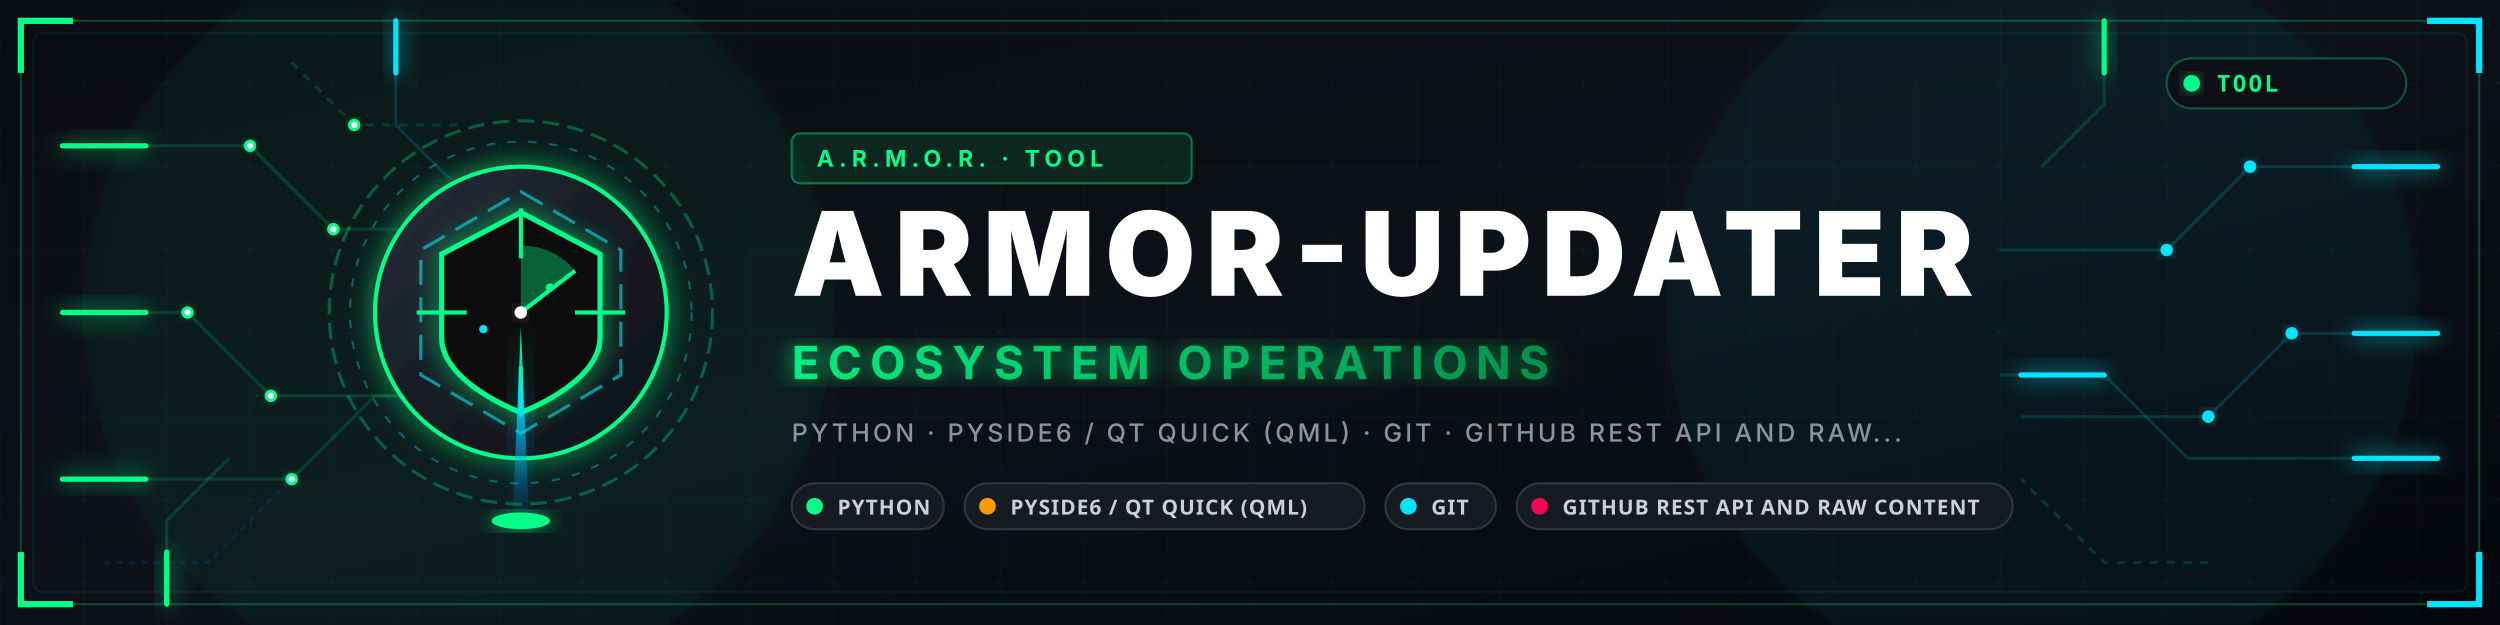
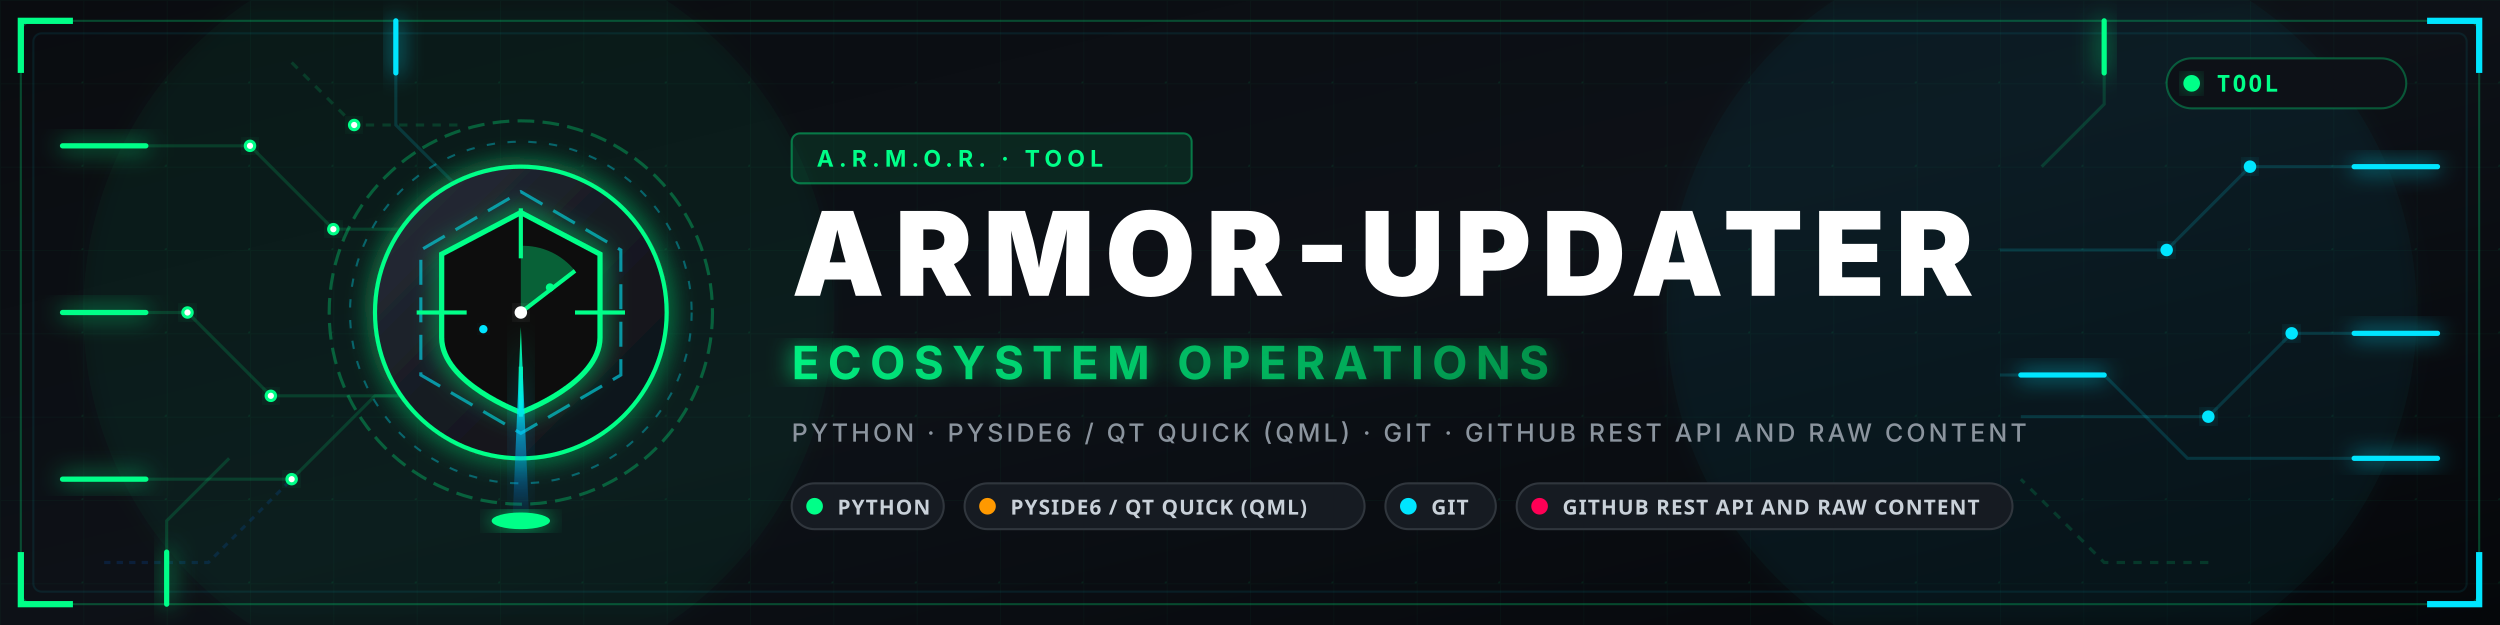
<svg xmlns="http://www.w3.org/2000/svg" viewBox="0 0 1200 300" width="100%" height="100%">
  <defs>
    <linearGradient id="bgGlow" x1="0%" y1="0%" x2="100%" y2="100%">
      <stop offset="0%" stop-color="#0A0C10" />
      <stop offset="50%" stop-color="#0D1117" />
      <stop offset="100%" stop-color="#05070A" />
    </linearGradient>
    <linearGradient id="cyanGlow" x1="0%" y1="0%" x2="100%" y2="0%">
      <stop offset="0%" stop-color="#00E5FF" stop-opacity="0.8" />
      <stop offset="100%" stop-color="#0088FF" stop-opacity="0.9" />
    </linearGradient>
    <linearGradient id="greenGlow" x1="0%" y1="0%" x2="100%" y2="0%">
      <stop offset="0%" stop-color="#00FF88" stop-opacity="0.9" />
      <stop offset="100%" stop-color="#00AA55" stop-opacity="0.8" />
    </linearGradient>
    <linearGradient id="laserBeam" x1="0%" y1="0%" x2="0%" y2="100%">
      <stop offset="0%" stop-color="#00FF88" stop-opacity="1" />
      <stop offset="40%" stop-color="#00E5FF" stop-opacity="0.8" />
      <stop offset="100%" stop-color="#0077FF" stop-opacity="0" />
    </linearGradient>
    <linearGradient id="metalGradient" x1="0%" y1="0%" x2="100%" y2="100%">
      <stop offset="0%" stop-color="#2A303C" />
      <stop offset="50%" stop-color="#161B22" />
      <stop offset="100%" stop-color="#0D1117" />
    </linearGradient>
    <filter id="glowCyan" x="-20%" y="-20%" width="140%" height="140%">
      <feGaussianBlur stdDeviation="5" result="blur" />
      <feMerge>
        <feMergeNode in="blur" />
        <feMergeNode in="SourceGraphic" />
      </feMerge>
    </filter>
    <filter id="glowGreen" x="-20%" y="-20%" width="140%" height="140%">
      <feGaussianBlur stdDeviation="6" result="blur" />
      <feMerge>
        <feMergeNode in="blur" />
        <feMergeNode in="SourceGraphic" />
      </feMerge>
    </filter>
    <filter id="glowBeam" x="-30%" y="-30%" width="160%" height="160%">
      <feGaussianBlur stdDeviation="8" result="blur" />
      <feMerge>
        <feMergeNode in="blur" />
        <feMergeNode in="SourceGraphic" />
      </feMerge>
    </filter>
    <pattern id="cyberGrid" width="40" height="40" patternUnits="userSpaceOnUse">
      <path d="M 40 0 L 0 0 0 40" fill="none" stroke="#00FF88" stroke-opacity="0.03" stroke-width="1" />
      <circle cx="40" cy="40" r="1" fill="#00FF88" fill-opacity="0.08" />
    </pattern>
    <g id="pcbNode">
      <circle cx="0" cy="0" r="3" fill="#00FF88" filter="url(#glowGreen)" />
      <circle cx="0" cy="0" r="1.5" fill="#FFFFFF" />
    </g>
  </defs>
  <rect width="1200" height="300" fill="url(#bgGlow)" />
  <rect width="1200" height="300" fill="url(#cyberGrid)" />
  <circle cx="220" cy="150" r="180" fill="#00FF88" fill-opacity="0.03" filter="url(#glowGreen)">
    <animate attributeName="fill-opacity" values="0.02;0.05;0.02" dur="6s" repeatCount="indefinite" />
  </circle>
  <circle cx="980" cy="150" r="180" fill="#00E5FF" fill-opacity="0.03" filter="url(#glowCyan)">
    <animate attributeName="fill-opacity" values="0.02;0.05;0.02" dur="6s" repeatCount="indefinite" />
  </circle>
  <rect x="10" y="10" width="1180" height="280" fill="none" stroke="#00FF88" stroke-opacity="0.25" stroke-width="1" rx="6" />
  <rect x="16" y="16" width="1168" height="268" fill="none" stroke="#00E5FF" stroke-opacity="0.08" stroke-width="1" rx="4" />
  <path d="M 10 35 L 10 10 L 35 10" fill="none" stroke="#00FF88" stroke-width="3">
    <animate attributeName="stroke-opacity" values="0.6;1;0.6" dur="3s" repeatCount="indefinite" />
  </path>
  <path d="M 1190 35 L 1190 10 L 1165 10" fill="none" stroke="#00E5FF" stroke-width="3">
    <animate attributeName="stroke-opacity" values="0.6;1;0.6" dur="3s" repeatCount="indefinite" />
  </path>
  <path d="M 10 265 L 10 290 L 35 290" fill="none" stroke="#00FF88" stroke-width="3">
    <animate attributeName="stroke-opacity" values="0.6;1;0.6" dur="3s" repeatCount="indefinite" />
  </path>
  <path d="M 1190 265 L 1190 290 L 1165 290" fill="none" stroke="#00E5FF" stroke-width="3">
    <animate attributeName="stroke-opacity" values="0.6;1;0.6" dur="3s" repeatCount="indefinite" />
  </path>
  <g stroke="#00FF88" stroke-opacity="0.15" stroke-width="1.5" fill="none">
    <path d="M 30 70 L 120 70 L 160 110 L 240 110" />
    <path d="M 30 150 L 90 150 L 130 190 L 220 190" />
    <path d="M 30 230 L 140 230 L 180 190 L 210 190" />
    <path d="M 80 290 L 80 250 L 110 220" />
    <path d="M 190 10 L 190 60 L 220 90" stroke="#00E5FF" stroke-opacity="0.15" />
    <path d="M 140 30 L 170 60 L 220 60" stroke-dasharray="4,4" />
    <path d="M 50 270 L 100 270 L 140 230" stroke="#0077FF" stroke-opacity="0.15" stroke-dasharray="3,3" />
  </g>
  <g fill="none" stroke-linecap="round" stroke-linejoin="round">
    <path d="M 30 70 L 120 70 L 160 110 L 240 110" stroke="#00FF88" stroke-width="2.5" stroke-dasharray="40, 240" filter="url(#glowGreen)">
      <animate attributeName="stroke-dashoffset" values="280;0" dur="3s" repeatCount="indefinite" />
    </path>
    <path d="M 30 150 L 90 150 L 130 190 L 220 190" stroke="#00FF88" stroke-width="2.5" stroke-dasharray="40, 220" filter="url(#glowGreen)">
      <animate attributeName="stroke-dashoffset" values="260;0" dur="3.5s" repeatCount="indefinite" />
    </path>
    <path d="M 30 230 L 140 230 L 180 190 L 210 190" stroke="#00FF88" stroke-width="2.5" stroke-dasharray="40, 230" filter="url(#glowGreen)">
      <animate attributeName="stroke-dashoffset" values="270;0" dur="3.2s" repeatCount="indefinite" />
    </path>
    <path d="M 80 290 L 80 250 L 110 220" stroke="#00FF88" stroke-width="2.5" stroke-dasharray="25, 100" filter="url(#glowGreen)">
      <animate attributeName="stroke-dashoffset" values="125;0" dur="2.5s" repeatCount="indefinite" />
    </path>
    <path d="M 190 10 L 190 60 L 220 90" stroke="#00E5FF" stroke-width="2.5" stroke-dasharray="25, 90" filter="url(#glowCyan)">
      <animate attributeName="stroke-dashoffset" values="115;0" dur="2.8s" repeatCount="indefinite" />
    </path>
  </g>
  <use href="#pcbNode" x="120" y="70" />
  <use href="#pcbNode" x="160" y="110" />
  <use href="#pcbNode" x="90" y="150" />
  <use href="#pcbNode" x="130" y="190" />
  <use href="#pcbNode" x="140" y="230" />
  <use href="#pcbNode" x="170" y="60" />
  <g stroke="#00E5FF" stroke-opacity="0.15" stroke-width="1.5" fill="none">
    <path d="M 1170 80 L 1080 80 L 1040 120 L 960 120" />
    <path d="M 1170 160 L 1100 160 L 1060 200 L 970 200" />
    <path d="M 1170 220 L 1050 220 L 1010 180 M 1010 180 L 960 180" />
    <path d="M 1010 10 L 1010 50 L 980 80" stroke="#00FF88" stroke-opacity="0.15" />
    <path d="M 1060 270 L 1010 270 L 970 230" stroke="#00FF88" stroke-opacity="0.15" stroke-dasharray="4,4" />
  </g>
  <g fill="none" stroke-linecap="round" stroke-linejoin="round">
    <path d="M 1170 80 L 1080 80 L 1040 120 L 960 120" stroke="#00E5FF" stroke-width="2.5" stroke-dasharray="40, 230" filter="url(#glowCyan)">
      <animate attributeName="stroke-dashoffset" values="0;270" dur="3.5s" repeatCount="indefinite" />
    </path>
    <path d="M 1170 160 L 1100 160 L 1060 200 L 970 200" stroke="#00E5FF" stroke-width="2.5" stroke-dasharray="40, 240" filter="url(#glowCyan)">
      <animate attributeName="stroke-dashoffset" values="0;280" dur="3.8s" repeatCount="indefinite" />
    </path>
    <path d="M 1170 220 L 1050 220 L 1010 180 M 1010 180 L 960 180" stroke="#00E5FF" stroke-width="2.5" stroke-dasharray="40, 250" filter="url(#glowCyan)">
      <animate attributeName="stroke-dashoffset" values="0;290" dur="4s" repeatCount="indefinite" />
    </path>
    <path d="M 1010 10 L 1010 50 L 980 80" stroke="#00FF88" stroke-width="2.5" stroke-dasharray="25, 95" filter="url(#glowGreen)">
      <animate attributeName="stroke-dashoffset" values="0;120" dur="2.6s" repeatCount="indefinite" />
    </path>
  </g>
  <circle cx="1080" cy="80" r="3" fill="#00E5FF" filter="url(#glowCyan)" />
  <circle cx="1040" cy="120" r="3" fill="#00E5FF" filter="url(#glowCyan)" />
  <circle cx="1100" cy="160" r="3" fill="#00E5FF" filter="url(#glowCyan)" />
  <circle cx="1060" cy="200" r="3" fill="#00E5FF" filter="url(#glowCyan)" />
  <g transform="translate(250, 150)">
    <g>
      <circle cx="0" cy="0" r="92" fill="none" stroke="#00FF88" stroke-opacity="0.3" stroke-width="1.5" stroke-dasharray="8,4" />
      <circle cx="0" cy="0" r="82" fill="none" stroke="#00E5FF" stroke-opacity="0.35" stroke-width="1" stroke-dasharray="4,6" />
      <animateTransform attributeName="transform" type="rotate" from="0 0 0" to="360 0 0" dur="25s" repeatCount="indefinite" />
    </g>
    <circle cx="0" cy="0" r="70" fill="url(#metalGradient)" stroke="#00FF88" stroke-width="2" filter="url(#glowGreen)" />
    <g>
      <polygon points="0,-58 48,-30 48,30 0,58 -48,30 -48,-30" fill="none" stroke="#00E5FF" stroke-width="1.5" stroke-dasharray="12,6" opacity="0.6" />
      <animateTransform attributeName="transform" type="rotate" from="360 0 0" to="0 0 0" dur="18s" repeatCount="indefinite" />
    </g>
    <path d="M 0 -48 L 38 -28 L 38 12 C 38 34 0 48 0 48 C 0 48 -38 34 -38 12 L -38 -28 Z" fill="#0A0C10" stroke="#00FF88" stroke-width="2.5" filter="url(#glowGreen)" />
    <g>
      <path d="M 0 0 L 26 -20 A 32 32 0 0 0 0 -32 Z" fill="#00FF88" fill-opacity="0.35" />
      <line x1="0" y1="0" x2="26" y2="-20" stroke="#00FF88" stroke-width="2" />
      <animateTransform attributeName="transform" type="rotate" from="0 0 0" to="360 0 0" dur="4s" repeatCount="indefinite" />
    </g>
    <circle cx="14" cy="-12" r="2" fill="#00FF88" filter="url(#glowGreen)">
      <animate attributeName="opacity" values="0.2;1;0.2" dur="2s" repeatCount="indefinite" />
    </circle>
    <circle cx="-18" cy="8" r="2" fill="#00E5FF" filter="url(#glowCyan)">
      <animate attributeName="opacity" values="1;0.2;1" dur="1.5s" repeatCount="indefinite" />
    </circle>
    <line x1="-50" y1="0" x2="-26" y2="0" stroke="#00FF88" stroke-width="2" />
    <line x1="26" y1="0" x2="50" y2="0" stroke="#00FF88" stroke-width="2" />
    <line x1="0" y1="-50" x2="0" y2="-26" stroke="#00FF88" stroke-width="2" />
    <line x1="0" y1="26" x2="0" y2="50" stroke="#00FF88" stroke-width="2" />
    <circle cx="0" cy="0" r="3" fill="#FFFFFF" filter="url(#glowGreen)">
      <animate attributeName="opacity" values="0.4;1;0.4" dur="1.2s" repeatCount="indefinite" />
    </circle>
  </g>
  <path d="M 250 157 L 246 250 L 254 250 Z" fill="url(#laserBeam)" filter="url(#glowBeam)">
    <animate attributeName="opacity" values="0.3;1;0.3" dur="1.2s" repeatCount="indefinite" />
  </path>
  <ellipse cx="250" cy="250" rx="14" ry="4" fill="#00FF88" filter="url(#glowGreen)">
    <animate attributeName="rx" values="10;18;10" dur="1.2s" repeatCount="indefinite" />
    <animate attributeName="opacity" values="0.4;1;0.4" dur="1.2s" repeatCount="indefinite" />
  </ellipse>
  <g transform="translate(380, 0)">
    <g transform="translate(0, 82)">
      <rect x="0" y="-18" width="192" height="24" rx="4" fill="#00FF88" fill-opacity="0.1" stroke="#00FF88" stroke-opacity="0.4" stroke-width="1">
        <animate attributeName="stroke-opacity" values="0.3;0.8;0.3" dur="4s" repeatCount="indefinite" />
      </rect>
      <text x="12" y="-2" font-family="'Inter', 'Segoe UI', 'Roboto', sans-serif" font-weight="700" font-size="11" fill="#00FF88" letter-spacing="2.5">A.R.M.O.R. · TOOL</text>
    </g>
    <text x="0" y="142" font-family="'Inter', 'Segoe UI', 'Roboto', sans-serif" font-weight="900" font-size="56" fill="#FFFFFF" letter-spacing="5">ARMOR-UPDATER</text>
    <text x="0" y="182" font-family="'Inter', 'Segoe UI', 'Roboto', sans-serif" font-weight="700" font-size="22" fill="url(#greenGlow)" letter-spacing="4" filter="url(#glowGreen)">ECOSYSTEM OPERATIONS</text>
-     <text x="0" y="212" font-family="'Inter', 'Segoe UI', 'Roboto', sans-serif" font-weight="500" font-size="12" fill="#8B949E" letter-spacing="1.5">PYTHON · PYSIDE6 / QT QUICK (QML) · GIT · GITHUB REST API AND RAW...</text>
+     <text x="0" y="212" font-family="'Inter', 'Segoe UI', 'Roboto', sans-serif" font-weight="500" font-size="12" fill="#8B949E" letter-spacing="1.5">PYTHON · PYSIDE6 / QT QUICK (QML) · GIT · GITHUB REST API AND RAW CONTENT</text>
    <g transform="translate(0, 232)">
      <rect x="0" y="0" width="73" height="22" rx="11" fill="#161B22" stroke="#30363D" stroke-width="1" />
      <circle cx="11" cy="11" r="4" fill="#00FF88">
        <animate attributeName="opacity" values="0.5;1;0.5" dur="2.0s" repeatCount="indefinite" />
      </circle>
      <text x="22" y="15" font-family="sans-serif" font-weight="600" font-size="10" fill="#C9D1D9" letter-spacing="0.5">PYTHON</text>
      <rect x="83" y="0" width="192" height="22" rx="11" fill="#161B22" stroke="#30363D" stroke-width="1" />
      <circle cx="94" cy="11" r="4" fill="#FF9900">
        <animate attributeName="opacity" values="0.5;1;0.5" dur="2.2s" repeatCount="indefinite" />
      </circle>
      <text x="105" y="15" font-family="sans-serif" font-weight="600" font-size="10" fill="#C9D1D9" letter-spacing="0.5">PYSIDE6 / QT QUICK (QML)</text>
      <rect x="285" y="0" width="53" height="22" rx="11" fill="#161B22" stroke="#30363D" stroke-width="1" />
      <circle cx="296" cy="11" r="4" fill="#00E5FF">
        <animate attributeName="opacity" values="0.5;1;0.5" dur="2.4s" repeatCount="indefinite" />
      </circle>
      <text x="307" y="15" font-family="sans-serif" font-weight="600" font-size="10" fill="#C9D1D9" letter-spacing="0.5">GIT</text>
      <rect x="348" y="0" width="238" height="22" rx="11" fill="#161B22" stroke="#30363D" stroke-width="1" />
      <circle cx="359" cy="11" r="4" fill="#FF0055">
        <animate attributeName="opacity" values="0.5;1;0.5" dur="2.6s" repeatCount="indefinite" />
      </circle>
      <text x="370" y="15" font-family="sans-serif" font-weight="600" font-size="10" fill="#C9D1D9" letter-spacing="0.5">GITHUB REST API AND RAW CONTENT</text>
    </g>
  </g>
  <g transform="translate(1050, 42)">
    <rect x="-10" y="-14" width="115" height="24" rx="12" fill="#0D1117" stroke="#00FF88" stroke-opacity="0.3" stroke-width="1" />
    <circle cx="2" cy="-2" r="4" fill="#00FF88" filter="url(#glowGreen)">
      <animate attributeName="opacity" values="0.3;1;0.3" dur="1.5s" repeatCount="indefinite" />
    </circle>
    <text x="14" y="2" font-family="monospace" font-weight="700" font-size="11" fill="#00FF88" letter-spacing="1">TOOL</text>
  </g>
</svg>
